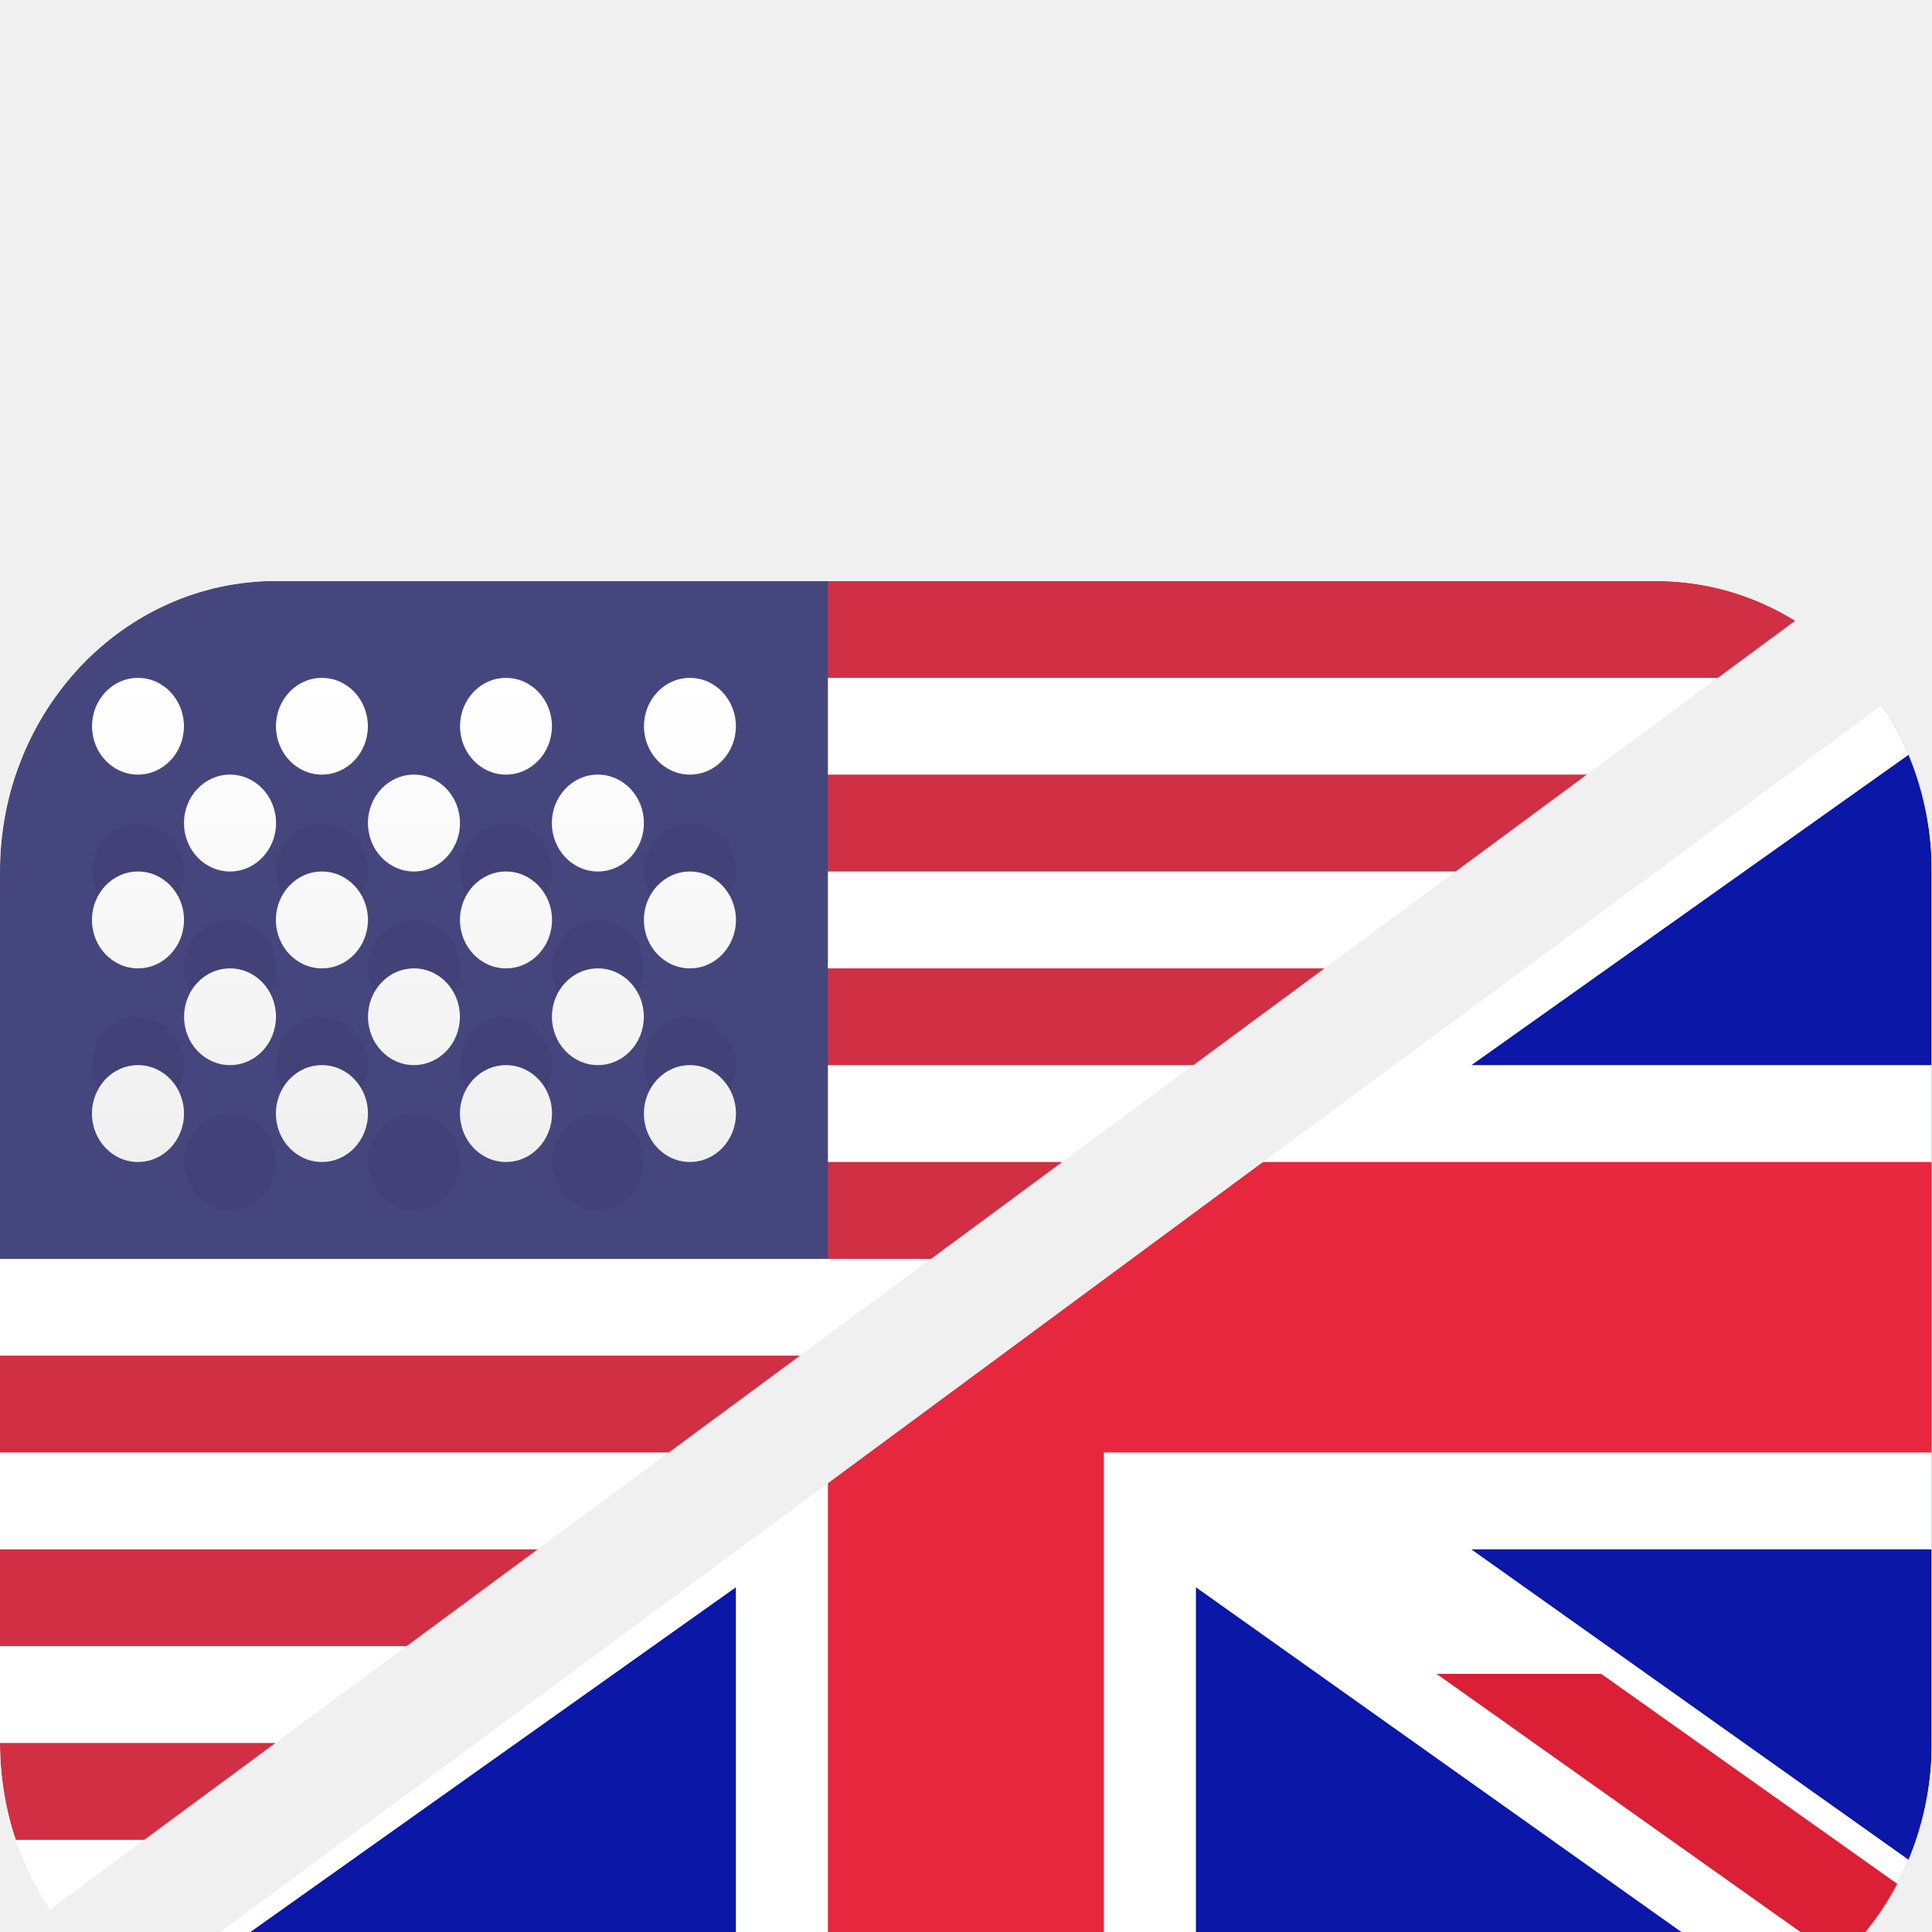
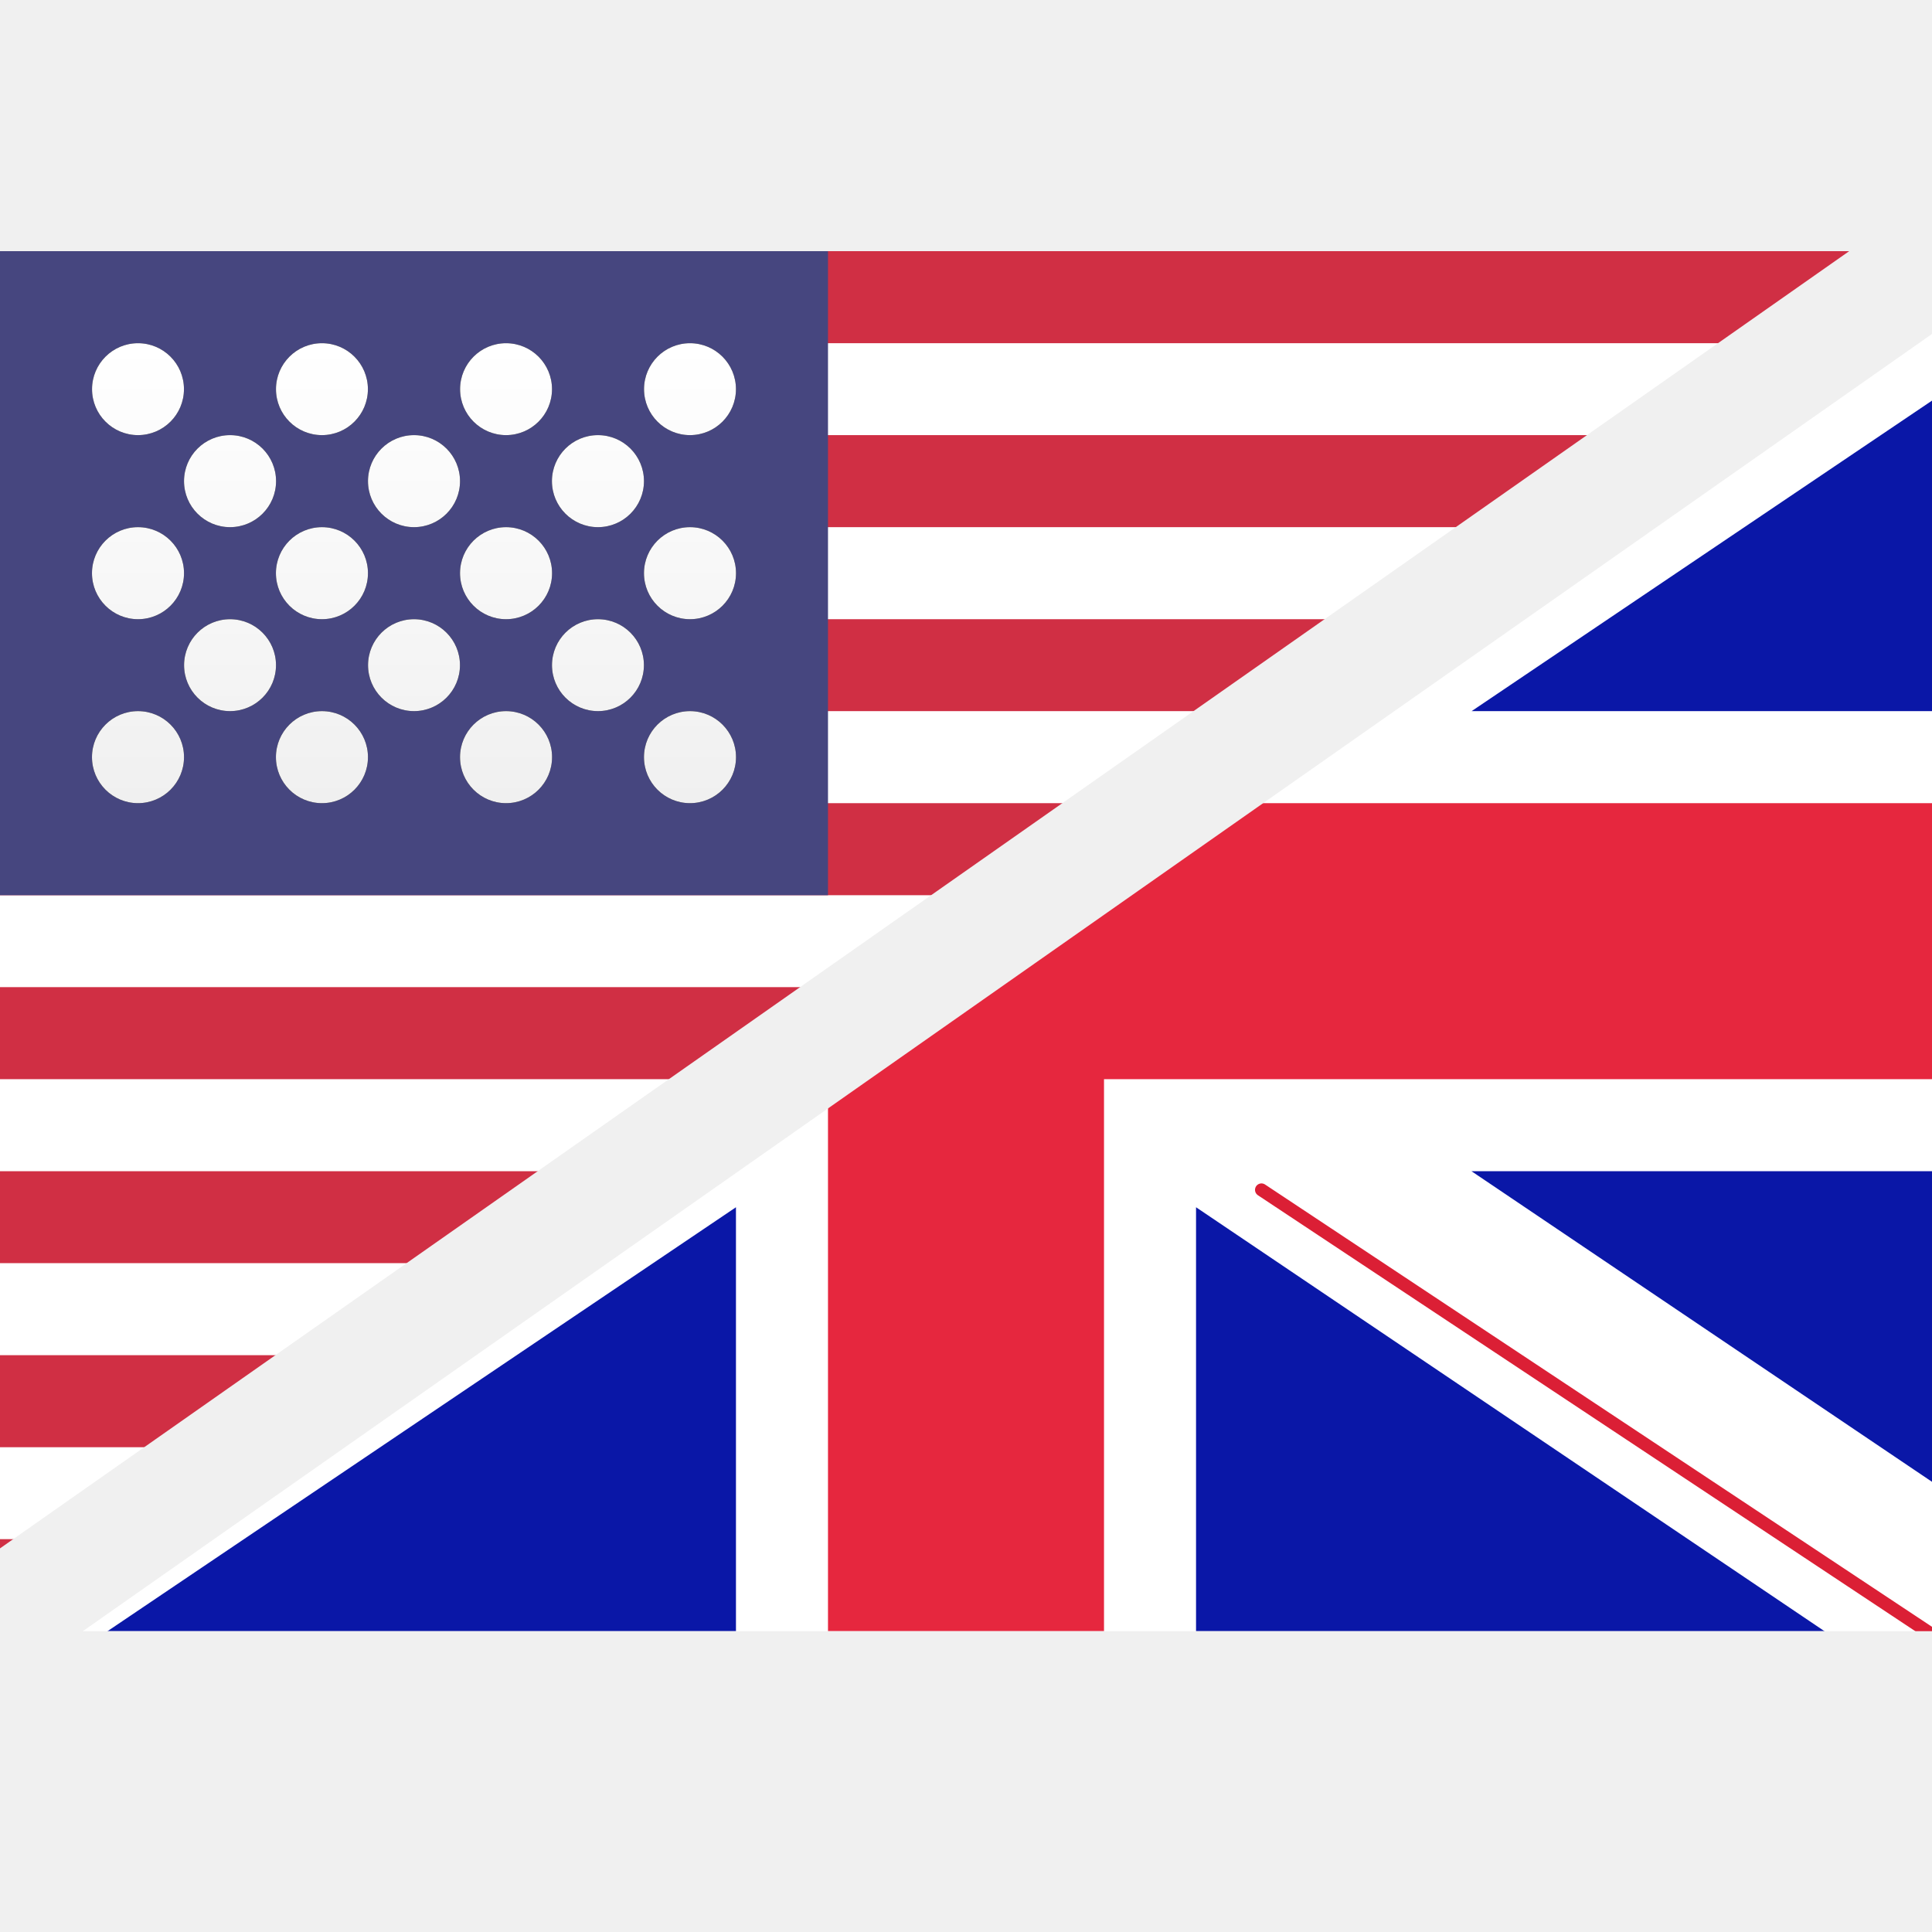
- <svg xmlns="http://www.w3.org/2000/svg" xmlns:xlink="http://www.w3.org/1999/xlink" width="100" height="100">
+ <svg xmlns="http://www.w3.org/2000/svg" width="100" height="100">
  <defs>
-     <mask id="en-a" x="0" y="0" width="14" height="10">
-       <rect width="14" height="10" rx="2" fill="#FFF" />
+     <mask id="en_a">
+       <rect width="100" height="71.43" rx="6" />
    </mask>
+     <mask id="en_b" fill="#fff">
+       <path d="M96 .286V67.43H.286z" />
+     </mask>
+     <mask id="en_c" fill="#fff">
+       <path d="M0 0h95.714L0 67.144z" />
+     </mask>
+     <linearGradient x1="50%" y1="0%" x2="50%" y2="100%" id="en_d">
+       <stop stop-color="#FFF" offset="0%" />
+       <stop stop-color="#F0F0F0" offset="100%" />
+     </linearGradient>
  </defs>
-   <defs>
-     <path id="en-b" d="M14 .6V10H.6z" />
-     <path id="en-f" d="M0 0h13.4L0 9.4z" />
-     <path id="en-k" d="M1 1.333a.333.333 0 1 1 0-.666.333.333 0 0 1 0 .666zm1.333 0a.333.333 0 1 1 0-.666.333.333 0 0 1 0 .666zm1.334 0a.333.333 0 1 1 0-.666.333.333 0 0 1 0 .666zm1.333 0a.333.333 0 1 1 0-.666.333.333 0 0 1 0 .666zM1.667 2a.333.333 0 1 1 0-.667.333.333 0 0 1 0 .667zM3 2a.333.333 0 1 1 0-.667A.333.333 0 0 1 3 2zm1.333 0a.333.333 0 1 1 0-.667.333.333 0 0 1 0 .667zM5 2.667A.333.333 0 1 1 5 2a.333.333 0 0 1 0 .667zm-1.333 0a.333.333 0 1 1 0-.667.333.333 0 0 1 0 .667zm-1.334 0a.333.333 0 1 1 0-.667.333.333 0 0 1 0 .667zM1 2.667A.333.333 0 1 1 1 2a.333.333 0 0 1 0 .667zm.667.666a.333.333 0 1 1 0-.666.333.333 0 0 1 0 .666zm1.333 0a.333.333 0 1 1 0-.666.333.333 0 0 1 0 .666zm1.333 0a.333.333 0 1 1 0-.666.333.333 0 0 1 0 .666zM5 4a.333.333 0 1 1 0-.667A.333.333 0 0 1 5 4zM3.667 4a.333.333 0 1 1 0-.667.333.333 0 0 1 0 .667zM2.333 4a.333.333 0 1 1 0-.667.333.333 0 0 1 0 .667zM1 4a.333.333 0 1 1 0-.667A.333.333 0 0 1 1 4z" />
-     <rect id="en-d" width="14" height="10" rx="2" />
-     <rect id="en-h" width="14" height="10" rx="2" />
-     <linearGradient id="en-l" x1="50%" x2="50%" y1="0%" y2="100%">
-       <stop offset="0%" stop-color="#FFF" />
-       <stop offset="100%" stop-color="#F0F0F0" />
-     </linearGradient>
-     <filter id="en-j" width="121.4%" height="130%" x="-10.7%" y="-15%" filterUnits="objectBoundingBox">
-       <feOffset dy="1" in="SourceAlpha" result="shadowOffsetOuter1" />
-       <feColorMatrix in="shadowOffsetOuter1" values="0 0 0 0 0 0 0 0 0 0 0 0 0 0 0 0 0 0 0.06 0" />
-     </filter>
-   </defs>
-   <g fill="none" fill-rule="evenodd" mask="url(#en-a)" transform="scale(7.14209 7.51806) translate(0 4)">
-     <mask id="en-c" fill="#fff">
-       <use xlink:href="#en-b" />
-     </mask>
-     <use fill="#EEE" fill-opacity="0" fill-rule="nonzero" xlink:href="#en-b" />
-     <g mask="url(#en-c)">
-       <mask id="en-e" fill="#fff">
-         <use xlink:href="#en-d" />
-       </mask>
-       <use fill="#FFF" xlink:href="#en-d" />
-       <path fill="#0A17A7" d="M0 0h14v10H0z" mask="url(#en-e)" />
-       <path fill="#FFF" d="M3.337 6.667H0V3.333h3.337L-1.387.147-.64-.958l5.974 4.03V-.667h3.334v3.739l5.974-4.03.746 1.105-4.724 3.186H14v3.334h-3.337l4.724 3.186-.746 1.105-5.974-4.03v3.739H5.333V6.928l-5.974 4.03-.746-1.105 4.724-3.186z" mask="url(#en-e)" />
-       <path stroke="#DB1F35" stroke-linecap="round" stroke-width=".667" d="M9.334 3.166L15.667-1" mask="url(#en-e)" />
-       <path stroke="#DB1F35" stroke-linecap="round" stroke-width=".667" d="M10.006 10.675l5.677-3.826" mask="url(#en-e)" transform="matrix(1 0 0 -1 0 17.524)" />
-       <path stroke="#DB1F35" stroke-linecap="round" stroke-width=".667" d="M4.003 3.155L-1.92-.835" mask="url(#en-e)" />
-       <path stroke="#DB1F35" stroke-linecap="round" stroke-width=".667" d="M4.645 11.155l-6.564-4.353" mask="url(#en-e)" transform="matrix(1 0 0 -1 0 17.958)" />
-       <path fill="#E6273E" d="M0 6h6v4h2V6h6V4H8V0H6v4H0z" mask="url(#en-e)" />
+   <g fill="none" fill-rule="evenodd" mask="url(en_a)">
+     <path d="M100 17.286V84.43H4.286z" />
+     <g mask="url(#en_b)" transform="translate(4 17)">
+       <g transform="translate(-4 -4)">
+         <rect fill="#FFF" fill-rule="nonzero" width="100" height="71.43" rx="2" />
+         <path fill="#0A17A7" fill-rule="nonzero" d="M0 0h100v71.43H0z" />
+         <path fill="#FFF" fill-rule="nonzero" d="M23.836 47.622H0V23.808h23.836L-9.907 1.05l5.336-7.893L38.1 21.943V-4.764h23.814v26.707l42.672-28.786 5.328 7.893-33.743 22.758H100v23.814H76.164l33.743 22.758-5.328 7.893-42.672-28.786v26.707H38.093V49.487L-4.58 78.273l-5.328-7.893z" />
+         <path stroke="#DB1F35" stroke-width=".667" stroke-linecap="round" d="M112.179 79.68L65.293 48.587" />
+         <path fill="#E6273E" fill-rule="nonzero" d="M0 42.858h42.857V71.43h14.286V42.858H100V28.572H57.143V0H42.857v28.572H0z" />
+       </g>
    </g>
-     <mask id="en-g" fill="#fff">
-       <use xlink:href="#en-f" />
-     </mask>
-     <use fill="#EEE" fill-opacity="0" fill-rule="nonzero" xlink:href="#en-f" />
-     <g mask="url(#en-g)">
-       <mask id="en-i" fill="#fff">
-         <use xlink:href="#en-h" />
-       </mask>
-       <use fill="#FFF" xlink:href="#en-h" />
-       <path fill="#D02F44" d="M0 0h14v.667H0V0zm0 1.333h14V2H0v-.667zm0 1.334h14v.666H0v-.666zM0 4h14v.667H0V4zm0 1.333h14V6H0v-.667zm0 1.334h14v.666H0v-.666zM0 8h14v.667H0V8zm0 1.333h14V10H0v-.667z" mask="url(#en-i)" />
-       <path fill="#46467F" d="M0 0h6v4.667H0z" mask="url(#en-i)" />
-       <g mask="url(#en-i)">
-         <use fill="#000" filter="url(#en-j)" xlink:href="#en-k" />
-         <use fill="url(#en-l)" xlink:href="#en-k" />
+     <path d="M0 13h95.714L0 80.144z" />
+     <g mask="url(#en_c)" transform="translate(0 13)">
+       <g fill="#FFF" fill-rule="nonzero">
+         <rect width="100" height="71.43" rx="2" />
+         <path d="M0 0h100v4.764H0V0zm0 9.522h100v4.764H0V9.522zm0 9.528h100v4.758H0V19.05zm0 9.522h100v4.764H0v-4.764zm0 9.522h100v4.764H0v-4.764zm0 9.528h100v4.758H0v-4.758zm0 9.522h100v4.764H0v-4.764zm0 9.522h100v4.764H0v-4.764z" fill="#D02F44" />
+         <path fill="#46467F" d="M0 0h42.857v33.336H0z" />
+         <path d="M7.143 9.522a2.379 2.379 0 1 1 0-4.758 2.379 2.379 0 0 1 0 4.758zm9.521 0a2.379 2.379 0 1 1 0-4.758 2.379 2.379 0 0 1 0 4.758zm9.529 0a2.379 2.379 0 1 1 0-4.758 2.379 2.379 0 0 1 0 4.758zm9.521 0a2.379 2.379 0 1 1 0-4.758 2.379 2.379 0 0 1 0 4.758zm-23.807 4.764a2.382 2.382 0 1 1 0-4.764 2.382 2.382 0 0 1 0 4.764zm9.522 0a2.382 2.382 0 1 1 0-4.764 2.382 2.382 0 0 1 0 4.764zm9.521 0a2.382 2.382 0 1 1 0-4.764 2.382 2.382 0 0 1 0 4.764zm4.764 4.764a2.382 2.382 0 1 1 0-4.764 2.382 2.382 0 0 1 0 4.764zm-9.521 0a2.382 2.382 0 1 1 0-4.764 2.382 2.382 0 0 1 0 4.764zm-9.529 0a2.382 2.382 0 1 1 0-4.764 2.382 2.382 0 0 1 0 4.764zm-9.521 0a2.382 2.382 0 1 1 0-4.764 2.382 2.382 0 0 1 0 4.764zm4.764 4.758a2.379 2.379 0 1 1 0-4.758 2.379 2.379 0 0 1 0 4.758zm9.522 0a2.379 2.379 0 1 1 0-4.758 2.379 2.379 0 0 1 0 4.758zm9.521 0a2.379 2.379 0 1 1 0-4.758 2.379 2.379 0 0 1 0 4.758zm4.764 4.764a2.382 2.382 0 1 1 0-4.764 2.382 2.382 0 0 1 0 4.764zm-9.521 0a2.382 2.382 0 1 1 0-4.764 2.382 2.382 0 0 1 0 4.764zm-9.529 0a2.382 2.382 0 1 1 0-4.764 2.382 2.382 0 0 1 0 4.764zm-9.521 0a2.382 2.382 0 1 1 0-4.764 2.382 2.382 0 0 1 0 4.764z" fill="#000" />
+         <path d="M7.143 9.522a2.379 2.379 0 1 1 0-4.758 2.379 2.379 0 0 1 0 4.758zm9.521 0a2.379 2.379 0 1 1 0-4.758 2.379 2.379 0 0 1 0 4.758zm9.529 0a2.379 2.379 0 1 1 0-4.758 2.379 2.379 0 0 1 0 4.758zm9.521 0a2.379 2.379 0 1 1 0-4.758 2.379 2.379 0 0 1 0 4.758zm-23.807 4.764a2.382 2.382 0 1 1 0-4.764 2.382 2.382 0 0 1 0 4.764zm9.522 0a2.382 2.382 0 1 1 0-4.764 2.382 2.382 0 0 1 0 4.764zm9.521 0a2.382 2.382 0 1 1 0-4.764 2.382 2.382 0 0 1 0 4.764zm4.764 4.764a2.382 2.382 0 1 1 0-4.764 2.382 2.382 0 0 1 0 4.764zm-9.521 0a2.382 2.382 0 1 1 0-4.764 2.382 2.382 0 0 1 0 4.764zm-9.529 0a2.382 2.382 0 1 1 0-4.764 2.382 2.382 0 0 1 0 4.764zm-9.521 0a2.382 2.382 0 1 1 0-4.764 2.382 2.382 0 0 1 0 4.764zm4.764 4.758a2.379 2.379 0 1 1 0-4.758 2.379 2.379 0 0 1 0 4.758zm9.522 0a2.379 2.379 0 1 1 0-4.758 2.379 2.379 0 0 1 0 4.758zm9.521 0a2.379 2.379 0 1 1 0-4.758 2.379 2.379 0 0 1 0 4.758zm4.764 4.764a2.382 2.382 0 1 1 0-4.764 2.382 2.382 0 0 1 0 4.764zm-9.521 0a2.382 2.382 0 1 1 0-4.764 2.382 2.382 0 0 1 0 4.764zm-9.529 0a2.382 2.382 0 1 1 0-4.764 2.382 2.382 0 0 1 0 4.764zm-9.521 0a2.382 2.382 0 1 1 0-4.764 2.382 2.382 0 0 1 0 4.764z" fill="url(#en_d)" />
      </g>
    </g>
  </g>
</svg>
